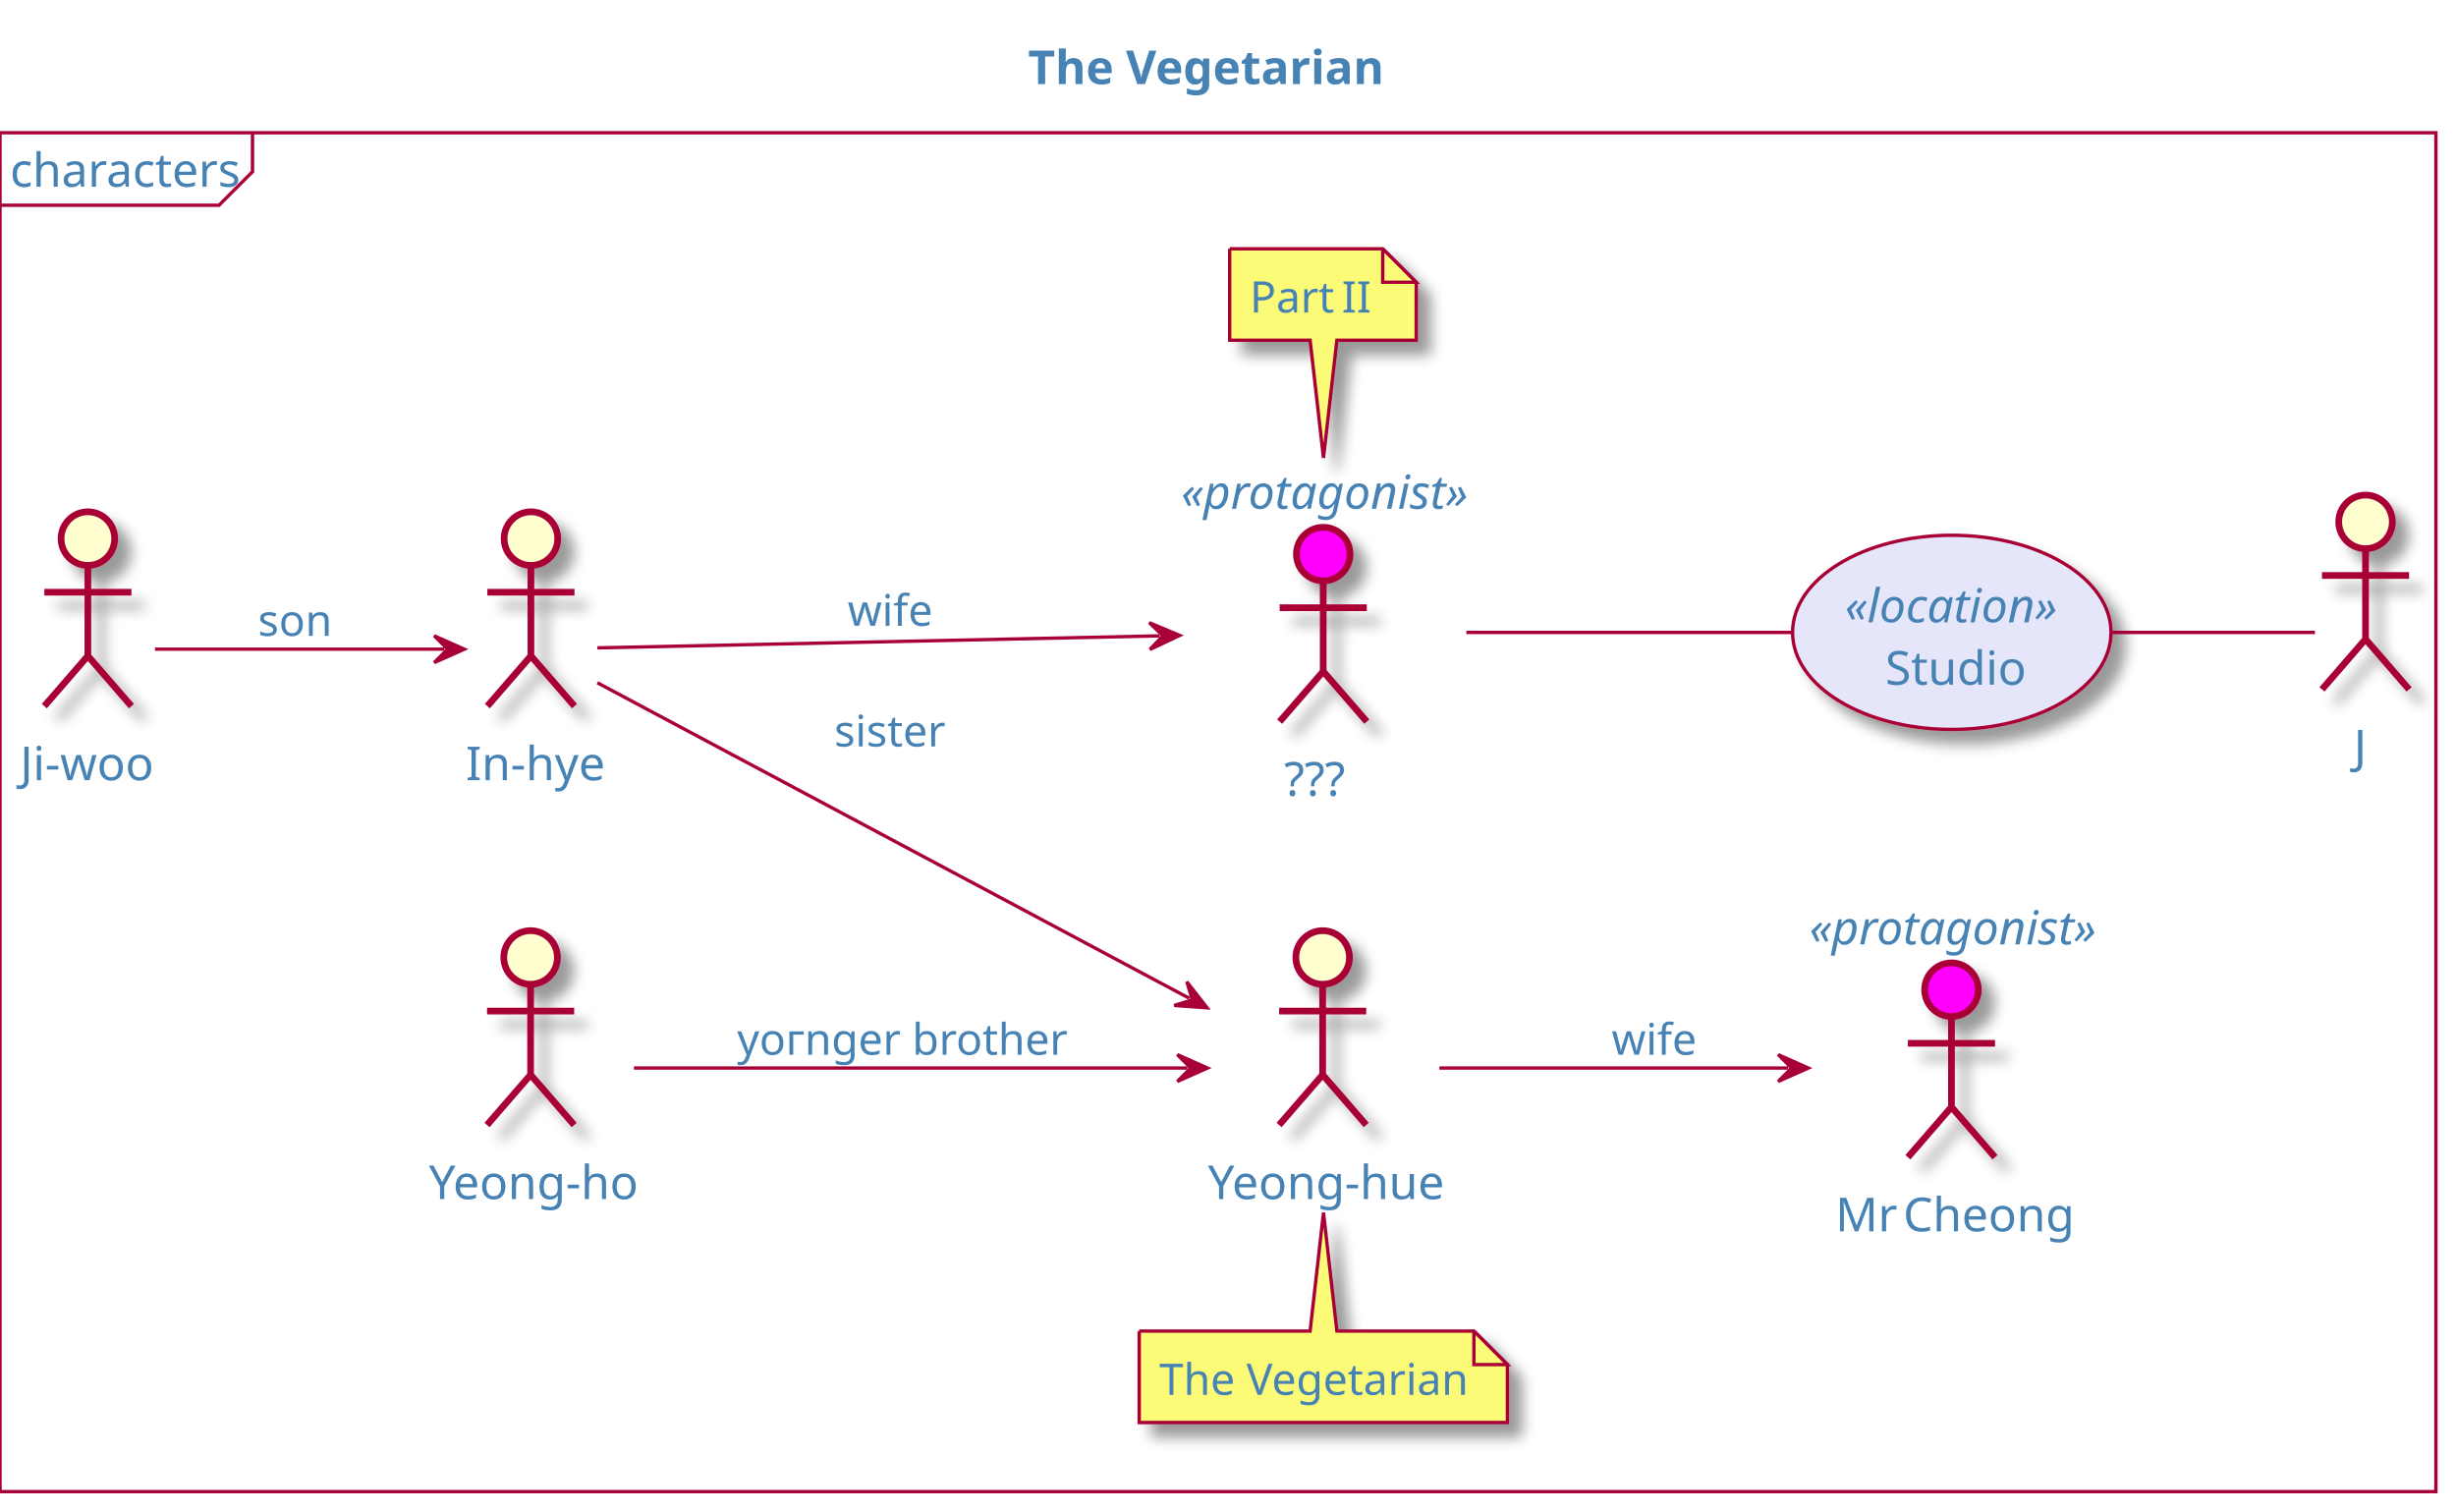
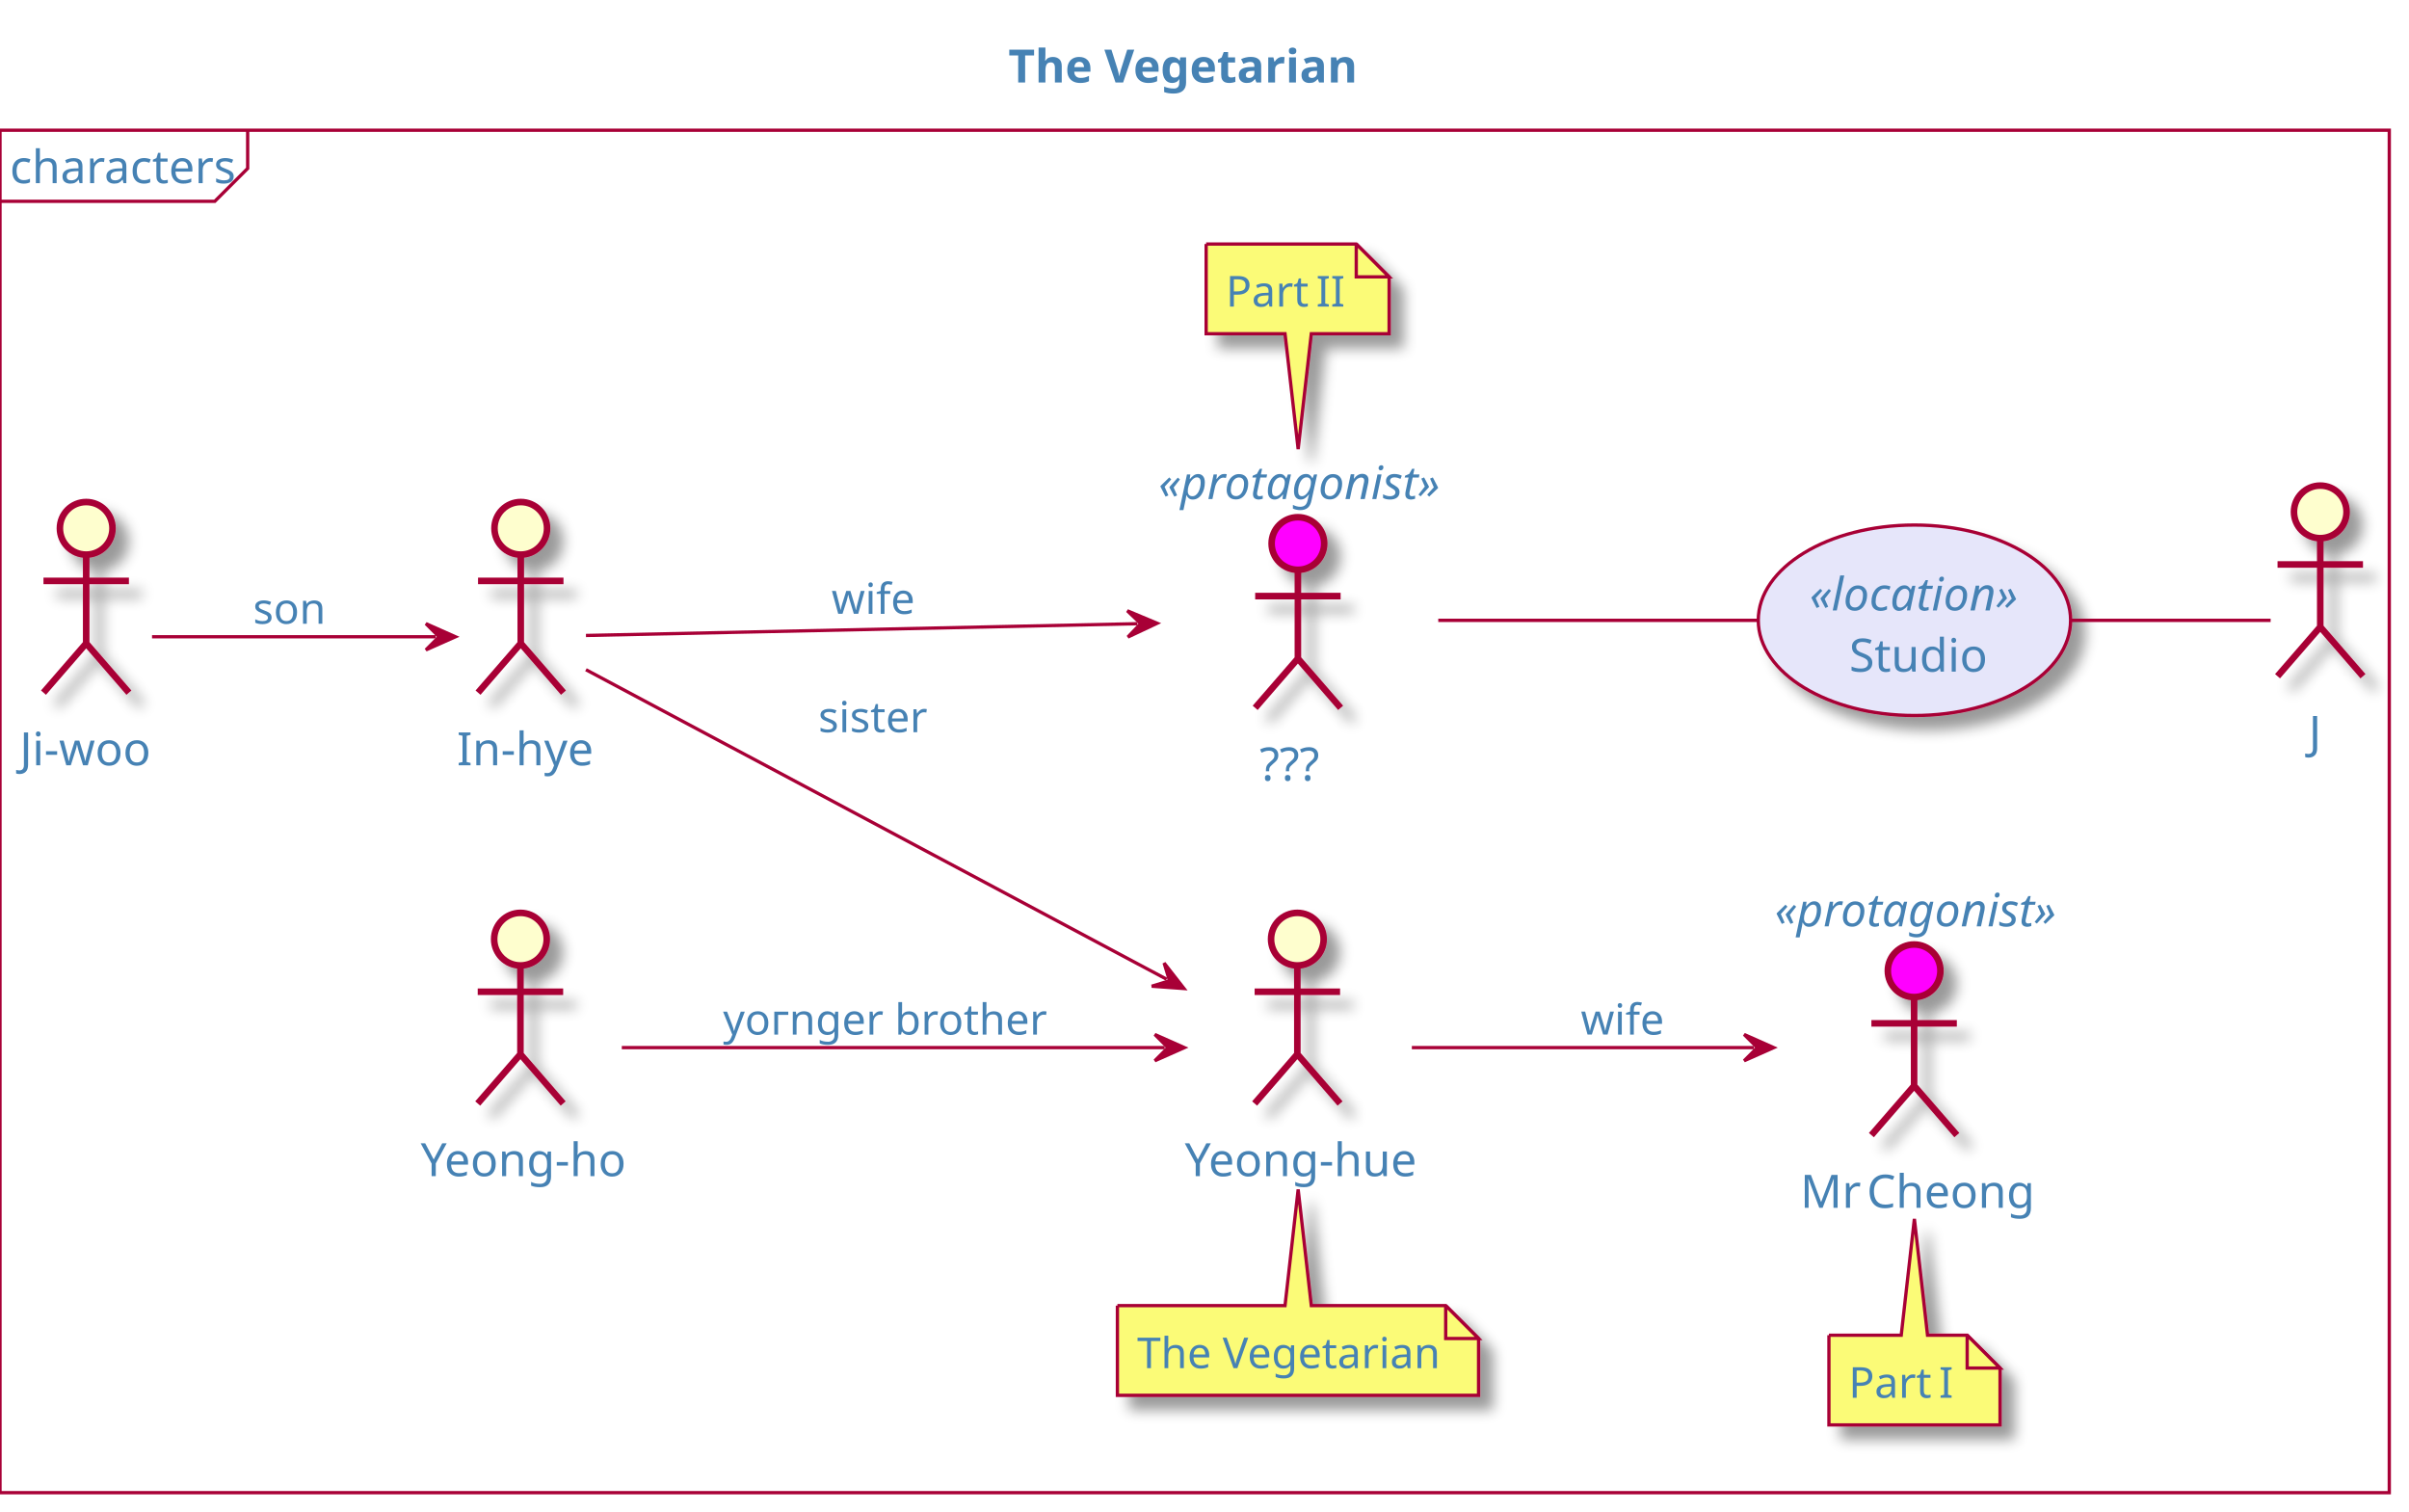
- <svg xmlns="http://www.w3.org/2000/svg" contentStyleType="text/css" height="451px" preserveAspectRatio="none" style="width:733px;height:451px;" version="1.1" viewBox="0 0 733 451" width="733px" zoomAndPan="magnify">
+ <svg xmlns="http://www.w3.org/2000/svg" contentStyleType="text/css" height="460px" preserveAspectRatio="none" style="width:733px;height:460px;" version="1.1" viewBox="0 0 733 460" width="733px" zoomAndPan="magnify">
  <defs>
-     <filter height="300%" id="f1fcfctdeabyxy" width="300%" x="-1" y="-1">
+     <filter height="300%" id="fiuc9cywhitlz" width="300%" x="-1" y="-1">
      <feGaussianBlur result="blurOut" stdDeviation="2" />
      <feColorMatrix in="blurOut" result="blurOut2" type="matrix" values="0 0 0 0 0 0 0 0 0 0 0 0 0 0 0 0 0 0 .4 0" />
      <feOffset dx="4" dy="4" in="blurOut2" result="blurOut3" />
      <feBlend in="SourceGraphic" in2="blurOut3" mode="normal" />
    </filter>
  </defs>
  <g>
    <text fill="#4682B4" font-family="sans-serif" font-size="14" font-weight="bold" lengthAdjust="spacing" textLength="100.365" x="306.817" y="25.107">The Vegetarian</text>
-     <rect fill="none" height="405.533" style="stroke:#A80036;stroke-width:1;" width="727" x="0" y="39.621" />
+     <rect fill="none" height="414.533" style="stroke:#A80036;stroke-width:1;" width="727" x="0" y="39.621" />
    <path d="M75.358,39.621 L75.358,51.242 L65.358,61.242 L0,61.242 " fill="none" style="stroke:#A80036;stroke-width:1;" />
    <text fill="#4682B4" font-family="sans-serif" font-size="14" lengthAdjust="spacing" textLength="65.358" x="3" y="55.728">characters</text>
    <g id="elem_narrator">
-       <ellipse cx="582.42" cy="295.363" fill="#FF00FF" filter="url(#f1fcfctdeabyxy)" rx="8" ry="8" style="stroke:#A80036;stroke-width:2;" />
-       <path d="M582.42,303.363 L582.42,330.363 M569.42,311.363 L595.42,311.363 M582.42,330.363 L569.42,345.363 M582.42,330.363 L595.42,345.363 " fill="none" filter="url(#f1fcfctdeabyxy)" style="stroke:#A80036;stroke-width:2;" />
+       <ellipse cx="582.42" cy="295.363" fill="#FF00FF" filter="url(#fiuc9cywhitlz)" rx="8" ry="8" style="stroke:#A80036;stroke-width:2;" />
+       <path d="M582.42,303.363 L582.42,330.363 M569.42,311.363 L595.42,311.363 M582.42,330.363 L569.42,345.363 M582.42,330.363 L595.42,345.363 " fill="none" filter="url(#fiuc9cywhitlz)" style="stroke:#A80036;stroke-width:2;" />
      <text fill="#4682B4" font-family="sans-serif" font-size="14" lengthAdjust="spacing" textLength="16.324" x="547.793" y="367.471">Mr</text>
      <text fill="#4682B4" font-family="sans-serif" font-size="14" lengthAdjust="spacing" textLength="3.89" x="564.117" y="367.471"> </text>
      <text fill="#4682B4" font-family="sans-serif" font-size="14" lengthAdjust="spacing" textLength="49.041" x="568.007" y="367.471">Cheong</text>
      <text fill="#4682B4" font-family="sans-serif" font-size="14" font-style="italic" lengthAdjust="spacing" textLength="84.841" x="540" y="281.85">«protagonist»</text>
    </g>
+     <g id="elem_GMN3">
+       <path d="M556.5,406.242 L556.5,433.533 A0,0 0 0 0 556.5,433.533 L608.565,433.533 A0,0 0 0 0 608.565,433.533 L608.565,416.242 L598.565,406.242 L586.5,406.242 L582.5,370.852 L578.5,406.242 L556.5,406.242 A0,0 0 0 0 556.5,406.242 " fill="#FBFB77" filter="url(#fiuc9cywhitlz)" style="stroke:#A80036;stroke-width:1;" />
+       <path d="M598.565,406.242 L598.565,416.242 L608.565,416.242 L598.565,406.242 " fill="#FBFB77" style="stroke:#A80036;stroke-width:1;" />
+       <text fill="#4682B4" font-family="sans-serif" font-size="13" lengthAdjust="spacing" textLength="23.842" x="562.5" y="425.271">Part</text>
+       <text fill="#4682B4" font-family="sans-serif" font-size="13" lengthAdjust="spacing" textLength="3.612" x="586.342" y="425.271"> </text>
+       <text fill="#4682B4" font-family="sans-serif" font-size="13" lengthAdjust="spacing" textLength="3.612" x="589.954" y="425.271">I</text>
+     </g>
    <g id="elem_vegetarian">
-       <ellipse cx="394.752" cy="285.742" fill="#FEFECE" filter="url(#f1fcfctdeabyxy)" rx="8" ry="8" style="stroke:#A80036;stroke-width:2;" />
-       <path d="M394.752,293.742 L394.752,320.742 M381.752,301.742 L407.752,301.742 M394.752,320.742 L381.752,335.742 M394.752,320.742 L407.752,335.742 " fill="none" filter="url(#f1fcfctdeabyxy)" style="stroke:#A80036;stroke-width:2;" />
+       <ellipse cx="394.752" cy="285.742" fill="#FEFECE" filter="url(#fiuc9cywhitlz)" rx="8" ry="8" style="stroke:#A80036;stroke-width:2;" />
+       <path d="M394.752,293.742 L394.752,320.742 M381.752,301.742 L407.752,301.742 M394.752,320.742 L381.752,335.742 M394.752,320.742 L407.752,335.742 " fill="none" filter="url(#fiuc9cywhitlz)" style="stroke:#A80036;stroke-width:2;" />
      <text fill="#4682B4" font-family="sans-serif" font-size="14" lengthAdjust="spacing" textLength="68.503" x="360.5" y="357.85">Yeong-hue</text>
    </g>
-     <g id="elem_GMN4">
-       <path d="M340,397.242 L340,424.533 A0,0 0 0 0 340,424.533 L449.893,424.533 A0,0 0 0 0 449.893,424.533 L449.893,407.242 L439.893,397.242 L399,397.242 L395,361.892 L391,397.242 L340,397.242 A0,0 0 0 0 340,397.242 " fill="#FBFB77" filter="url(#f1fcfctdeabyxy)" style="stroke:#A80036;stroke-width:1;" />
+     <g id="elem_GMN7">
+       <path d="M340,397.242 L340,424.533 A0,0 0 0 0 340,424.533 L449.893,424.533 A0,0 0 0 0 449.893,424.533 L449.893,407.242 L439.893,397.242 L399,397.242 L395,361.892 L391,397.242 L340,397.242 A0,0 0 0 0 340,397.242 " fill="#FBFB77" filter="url(#fiuc9cywhitlz)" style="stroke:#A80036;stroke-width:1;" />
      <path d="M439.893,397.242 L439.893,407.242 L449.893,407.242 L439.893,397.242 " fill="#FBFB77" style="stroke:#A80036;stroke-width:1;" />
      <text fill="#4682B4" font-family="sans-serif" font-size="13" lengthAdjust="spacing" textLength="22.401" x="346" y="416.271">The</text>
      <text fill="#4682B4" font-family="sans-serif" font-size="13" lengthAdjust="spacing" textLength="3.612" x="368.401" y="416.271"> </text>
      <text fill="#4682B4" font-family="sans-serif" font-size="13" lengthAdjust="spacing" textLength="62.88" x="372.013" y="416.271">Vegetarian</text>
    </g>
    <g id="elem_sister">
-       <ellipse cx="158.455" cy="160.742" fill="#FEFECE" filter="url(#f1fcfctdeabyxy)" rx="8" ry="8" style="stroke:#A80036;stroke-width:2;" />
-       <path d="M158.455,168.742 L158.455,195.742 M145.455,176.742 L171.455,176.742 M158.455,195.742 L145.455,210.742 M158.455,195.742 L171.455,210.742 " fill="none" filter="url(#f1fcfctdeabyxy)" style="stroke:#A80036;stroke-width:2;" />
+       <ellipse cx="158.455" cy="160.742" fill="#FEFECE" filter="url(#fiuc9cywhitlz)" rx="8" ry="8" style="stroke:#A80036;stroke-width:2;" />
+       <path d="M158.455,168.742 L158.455,195.742 M145.455,176.742 L171.455,176.742 M158.455,195.742 L145.455,210.742 M158.455,195.742 L171.455,210.742 " fill="none" filter="url(#fiuc9cywhitlz)" style="stroke:#A80036;stroke-width:2;" />
      <text fill="#4682B4" font-family="sans-serif" font-size="14" lengthAdjust="spacing" textLength="38.91" x="139" y="232.85">In-hye</text>
    </g>
    <g id="elem_brother">
-       <ellipse cx="158.358" cy="285.742" fill="#FEFECE" filter="url(#f1fcfctdeabyxy)" rx="8" ry="8" style="stroke:#A80036;stroke-width:2;" />
-       <path d="M158.358,293.742 L158.358,320.742 M145.358,301.742 L171.358,301.742 M158.358,320.742 L145.358,335.742 M158.358,320.742 L171.358,335.742 " fill="none" filter="url(#f1fcfctdeabyxy)" style="stroke:#A80036;stroke-width:2;" />
+       <ellipse cx="158.358" cy="285.742" fill="#FEFECE" filter="url(#fiuc9cywhitlz)" rx="8" ry="8" style="stroke:#A80036;stroke-width:2;" />
+       <path d="M158.358,293.742 L158.358,320.742 M145.358,301.742 L171.358,301.742 M158.358,320.742 L145.358,335.742 M158.358,320.742 L171.358,335.742 " fill="none" filter="url(#fiuc9cywhitlz)" style="stroke:#A80036;stroke-width:2;" />
      <text fill="#4682B4" font-family="sans-serif" font-size="14" lengthAdjust="spacing" textLength="60.717" x="128" y="357.85">Yeong-ho</text>
    </g>
    <g id="elem_nephew">
-       <ellipse cx="26.227" cy="160.742" fill="#FEFECE" filter="url(#f1fcfctdeabyxy)" rx="8" ry="8" style="stroke:#A80036;stroke-width:2;" />
-       <path d="M26.227,168.742 L26.227,195.742 M13.227,176.742 L39.227,176.742 M26.227,195.742 L13.227,210.742 M26.227,195.742 L39.227,210.742 " fill="none" filter="url(#f1fcfctdeabyxy)" style="stroke:#A80036;stroke-width:2;" />
+       <ellipse cx="26.227" cy="160.742" fill="#FEFECE" filter="url(#fiuc9cywhitlz)" rx="8" ry="8" style="stroke:#A80036;stroke-width:2;" />
+       <path d="M26.227,168.742 L26.227,195.742 M13.227,176.742 L39.227,176.742 M26.227,195.742 L13.227,210.742 M26.227,195.742 L39.227,210.742 " fill="none" filter="url(#fiuc9cywhitlz)" style="stroke:#A80036;stroke-width:2;" />
      <text fill="#4682B4" font-family="sans-serif" font-size="14" lengthAdjust="spacing" textLength="40.455" x="6" y="232.85">Ji-woo</text>
    </g>
    <g id="elem_studio">
-       <ellipse cx="582.516" cy="188.717" fill="#E6E6FA" filter="url(#f1fcfctdeabyxy)" rx="47.516" ry="28.974" style="stroke:#A80036;stroke-width:1;" />
+       <ellipse cx="582.516" cy="188.717" fill="#E6E6FA" filter="url(#fiuc9cywhitlz)" rx="47.516" ry="28.974" style="stroke:#A80036;stroke-width:1;" />
      <text fill="#4682B4" font-family="sans-serif" font-size="14" font-style="italic" lengthAdjust="spacing" textLength="63.827" x="550.602" y="185.729">«location»</text>
      <text fill="#4682B4" font-family="sans-serif" font-size="14" lengthAdjust="spacing" textLength="39.696" x="562.668" y="204.35">Studio</text>
    </g>
    <g id="elem_he">
-       <ellipse cx="394.92" cy="165.363" fill="#FF00FF" filter="url(#f1fcfctdeabyxy)" rx="8" ry="8" style="stroke:#A80036;stroke-width:2;" />
-       <path d="M394.92,173.363 L394.92,200.363 M381.92,181.363 L407.92,181.363 M394.92,200.363 L381.92,215.363 M394.92,200.363 L407.92,215.363 " fill="none" filter="url(#f1fcfctdeabyxy)" style="stroke:#A80036;stroke-width:2;" />
+       <ellipse cx="394.92" cy="165.363" fill="#FF00FF" filter="url(#fiuc9cywhitlz)" rx="8" ry="8" style="stroke:#A80036;stroke-width:2;" />
+       <path d="M394.92,173.363 L394.92,200.363 M381.92,181.363 L407.92,181.363 M394.92,200.363 L381.92,215.363 M394.92,200.363 L407.92,215.363 " fill="none" filter="url(#fiuc9cywhitlz)" style="stroke:#A80036;stroke-width:2;" />
      <text fill="#4682B4" font-family="sans-serif" font-size="14" lengthAdjust="spacing" textLength="23.358" x="383.241" y="237.471">???</text>
      <text fill="#4682B4" font-family="sans-serif" font-size="14" font-style="italic" lengthAdjust="spacing" textLength="84.841" x="352.5" y="151.85">«protagonist»</text>
    </g>
-     <g id="elem_GMN16">
-       <path d="M367,74.242 L367,101.533 A0,0 0 0 0 367,101.533 L391,101.533 L395,136.662 L399,101.533 L422.677,101.533 A0,0 0 0 0 422.677,101.533 L422.677,84.242 L412.677,74.242 L367,74.242 A0,0 0 0 0 367,74.242 " fill="#FBFB77" filter="url(#f1fcfctdeabyxy)" style="stroke:#A80036;stroke-width:1;" />
+     <g id="elem_GMN19">
+       <path d="M367,74.242 L367,101.533 A0,0 0 0 0 367,101.533 L391,101.533 L395,136.662 L399,101.533 L422.677,101.533 A0,0 0 0 0 422.677,101.533 L422.677,84.242 L412.677,74.242 L367,74.242 A0,0 0 0 0 367,74.242 " fill="#FBFB77" filter="url(#fiuc9cywhitlz)" style="stroke:#A80036;stroke-width:1;" />
      <path d="M412.677,74.242 L412.677,84.242 L422.677,84.242 L412.677,74.242 " fill="#FBFB77" style="stroke:#A80036;stroke-width:1;" />
      <text fill="#4682B4" font-family="sans-serif" font-size="13" lengthAdjust="spacing" textLength="23.842" x="373" y="93.27">Part</text>
      <text fill="#4682B4" font-family="sans-serif" font-size="13" lengthAdjust="spacing" textLength="3.612" x="396.842" y="93.27"> </text>
      <text fill="#4682B4" font-family="sans-serif" font-size="13" lengthAdjust="spacing" textLength="7.224" x="400.454" y="93.27">II</text>
    </g>
    <g id="elem_J">
-       <ellipse cx="706" cy="155.742" fill="#FEFECE" filter="url(#f1fcfctdeabyxy)" rx="8" ry="8" style="stroke:#A80036;stroke-width:2;" />
-       <path d="M706,163.742 L706,190.742 M693,171.742 L719,171.742 M706,190.742 L693,205.742 M706,190.742 L719,205.742 " fill="none" filter="url(#f1fcfctdeabyxy)" style="stroke:#A80036;stroke-width:2;" />
+       <ellipse cx="706" cy="155.742" fill="#FEFECE" filter="url(#fiuc9cywhitlz)" rx="8" ry="8" style="stroke:#A80036;stroke-width:2;" />
+       <path d="M706,163.742 L706,190.742 M693,171.742 L719,171.742 M706,190.742 L693,205.742 M706,190.742 L719,205.742 " fill="none" filter="url(#fiuc9cywhitlz)" style="stroke:#A80036;stroke-width:2;" />
      <text fill="#4682B4" font-family="sans-serif" font-size="14" lengthAdjust="spacing" textLength="7" x="702.5" y="227.85">J</text>
    </g>
    <g id="link_vegetarian_narrator">
      <path d="M429.59,318.742 C460.5,318.742 500.44,318.742 533.7,318.742 " fill="none" id="vegetarian-to-narrator" style="stroke:#A80036;stroke-width:1;" />
      <polygon fill="#A80036" points="539.7,318.742,530.7,314.742,534.7,318.742,530.7,322.742,539.7,318.742" style="stroke:#A80036;stroke-width:1;" />
      <text fill="#4682B4" font-family="sans-serif" font-size="13" lengthAdjust="spacing" textLength="23.118" x="481" y="314.771">wife</text>
    </g>
    <g id="link_sister_vegetarian">
      <path d="M178.29,203.762 C217.85,224.852 304.896,271.239 354.976,297.939 " fill="none" id="sister-to-vegetarian" style="stroke:#A80036;stroke-width:1;" />
      <polygon fill="#A80036" points="360.27,300.762,354.21,292.998,355.858,298.41,350.446,300.058,360.27,300.762" style="stroke:#A80036;stroke-width:1;" />
      <text fill="#4682B4" font-family="sans-serif" font-size="13" lengthAdjust="spacing" textLength="31.059" x="249" y="222.77">sister</text>
    </g>
    <g id="link_brother_vegetarian">
      <path d="M189.2,318.742 C232.95,318.742 308.49,318.742 354.38,318.742 " fill="none" id="brother-to-vegetarian" style="stroke:#A80036;stroke-width:1;" />
      <polygon fill="#A80036" points="360.38,318.742,351.38,314.742,355.38,318.742,351.38,322.742,360.38,318.742" style="stroke:#A80036;stroke-width:1;" />
      <text fill="#4682B4" font-family="sans-serif" font-size="13" lengthAdjust="spacing" textLength="89.293" x="220" y="314.771">yoгnger brother</text>
    </g>
    <g id="link_nephew_sister">
      <path d="M46.26,193.742 C71.07,193.742 107.94,193.742 132.59,193.742 " fill="none" id="nephew-to-sister" style="stroke:#A80036;stroke-width:1;" />
      <polygon fill="#A80036" points="138.59,193.742,129.59,189.742,133.59,193.742,129.59,197.742,138.59,193.742" style="stroke:#A80036;stroke-width:1;" />
      <text fill="#4682B4" font-family="sans-serif" font-size="13" lengthAdjust="spacing" textLength="20.96" x="77" y="189.77">son</text>
    </g>
    <g id="link_sister_he">
      <path d="M178.29,193.342 C215.79,192.542 294.691,190.861 346.091,189.761 " fill="none" id="sister-to-he" style="stroke:#A80036;stroke-width:1;" />
      <polygon fill="#A80036" points="352.09,189.632,343.007,185.826,347.091,189.739,343.178,193.824,352.09,189.632" style="stroke:#A80036;stroke-width:1;" />
      <text fill="#4682B4" font-family="sans-serif" font-size="13" lengthAdjust="spacing" textLength="23.118" x="253" y="186.77">wife</text>
    </g>
    <g id="link_he_studio">
      <path d="M437.63,188.742 C466.47,188.742 504.9,188.742 534.79,188.742 " fill="none" id="he-studio" style="stroke:#A80036;stroke-width:1;" />
    </g>
    <g id="link_studio_J">
      <path d="M630.13,188.742 C651.81,188.742 676.03,188.742 690.9,188.742 " fill="none" id="studio-J" style="stroke:#A80036;stroke-width:1;" />
    </g>
  </g>
</svg>
